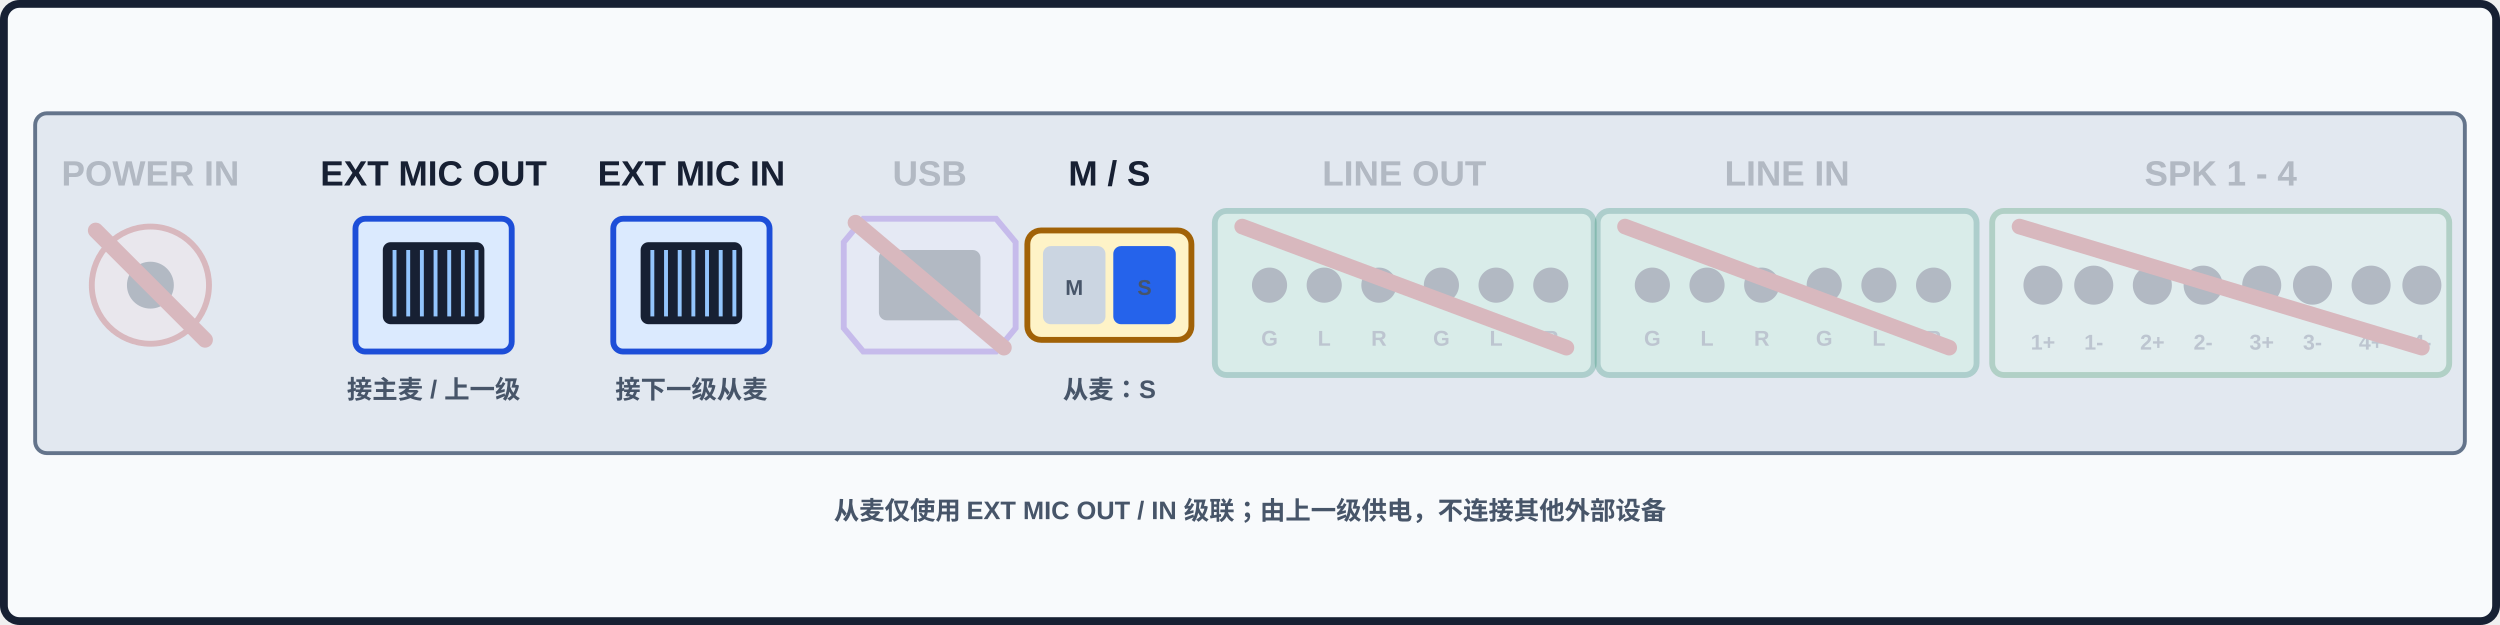
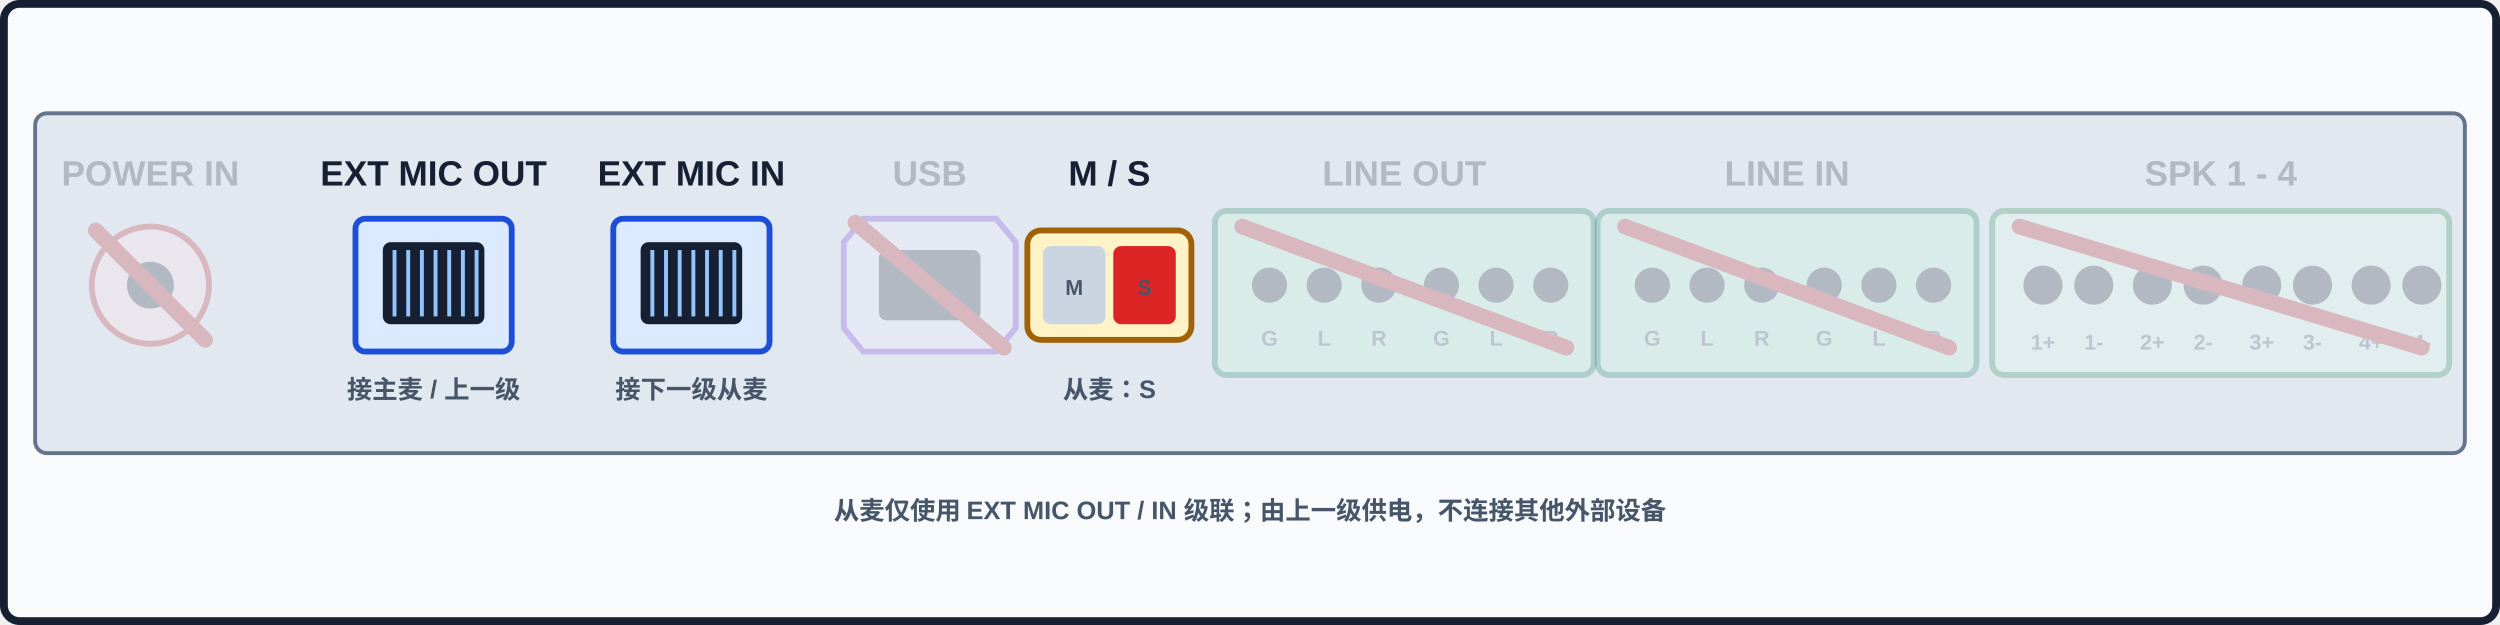
<svg xmlns="http://www.w3.org/2000/svg" viewBox="0 0 1280 320" role="img" aria-label="智能天花阵列麦克风从麦背面接口工程图">
  <style>
-     .body{fill:#f8fafc;stroke:#172033;stroke-width:4}.rail{fill:#e2e8f0;stroke:#64748b;stroke-width:2}.label{fill:#172033;font:700 18px Arial,"Microsoft YaHei",sans-serif;letter-spacing:0;text-anchor:middle}.small{fill:#475569;font:700 13px Arial,"Microsoft YaHei",sans-serif;letter-spacing:0;text-anchor:middle}.tiny{fill:#475569;font:700 11px Arial,"Microsoft YaHei",sans-serif;letter-spacing:0;text-anchor:middle}.rj45{fill:#dbeafe;stroke:#1d4ed8;stroke-width:3}.usb{fill:#ede9fe;stroke:#6d28d9;stroke-width:3}.phoenix{fill:#bbf7d0;stroke:#047857;stroke-width:3}.spk{fill:#dcfce7;stroke:#15803d;stroke-width:3}.hole{fill:#172033}.power{fill:#fee2e2;stroke:#b91c1c;stroke-width:3}.switch{fill:#fef3c7;stroke:#a16207;stroke-width:3}.selected{fill:#2563eb}.inactiveFill{fill:#cbd5e1}.disabled{opacity:.24}.slash{stroke:#b91c1c;stroke-width:8;stroke-linecap:round}
+     .body{fill:#f8fafc;stroke:#172033;stroke-width:4}.rail{fill:#e2e8f0;stroke:#64748b;stroke-width:2}.label{fill:#172033;font:700 18px Arial,"Microsoft YaHei",sans-serif;letter-spacing:0;text-anchor:middle}.small{fill:#475569;font:700 13px Arial,"Microsoft YaHei",sans-serif;letter-spacing:0;text-anchor:middle}.tiny{fill:#475569;font:700 11px Arial,"Microsoft YaHei",sans-serif;letter-spacing:0;text-anchor:middle}.rj45{fill:#dbeafe;stroke:#1d4ed8;stroke-width:3}.usb{fill:#ede9fe;stroke:#6d28d9;stroke-width:3}.phoenix{fill:#bbf7d0;stroke:#047857;stroke-width:3}.spk{fill:#dcfce7;stroke:#15803d;stroke-width:3}.hole{fill:#172033}.power{fill:#fee2e2;stroke:#b91c1c;stroke-width:3}.switch{fill:#fef3c7;stroke:#a16207;stroke-width:3}.selected{fill:#dc2626}.inactiveFill{fill:#cbd5e1}.disabled{opacity:.24}.slash{stroke:#b91c1c;stroke-width:8;stroke-linecap:round}
  </style>
  <rect class="body" x="2" y="2" width="1276" height="316" rx="8" />
  <rect class="rail" x="18" y="58" width="1244" height="174" rx="6" />
  <g class="disabled" aria-label="从麦不接本机电源">
    <circle class="power" cx="77" cy="146" r="30" />
    <circle class="hole" cx="77" cy="146" r="12" />
    <text class="label" x="77" y="95">POWER IN</text>
    <path class="slash" d="M49 118l56 56" />
  </g>
  <g aria-label="EXT MIC OUT 接上一级">
    <rect class="rj45" x="182" y="112" width="80" height="68" rx="5" />
    <rect class="hole" x="196" y="124" width="52" height="42" rx="4" />
    <path d="M202 128v34M209 128v34M216 128v34M223 128v34M230 128v34M237 128v34M244 128v34" stroke="#93c5fd" stroke-width="2" />
    <text class="label" x="222" y="95">EXT MIC OUT</text>
    <text class="small" x="222" y="204">接主麦 / 上一级</text>
  </g>
  <g aria-label="EXT MIC IN 接下一级">
    <rect class="rj45" x="314" y="112" width="80" height="68" rx="5" />
    <rect class="hole" x="328" y="124" width="52" height="42" rx="4" />
    <path d="M334 128v34M341 128v34M348 128v34M355 128v34M362 128v34M369 128v34M376 128v34" stroke="#93c5fd" stroke-width="2" />
    <text class="label" x="354" y="95">EXT MIC IN</text>
    <text class="small" x="354" y="204">接下一级从麦</text>
  </g>
  <g class="disabled" aria-label="从麦不使用USB">
    <path class="usb" d="M442 112h68l10 12v44l-10 12h-68l-10-12v-44z" />
    <rect class="hole" x="450" y="128" width="52" height="36" rx="4" />
    <text class="label" x="476" y="95">USB</text>
    <path class="slash" d="M438 114l76 64" />
  </g>
  <g aria-label="M S 主从拨码（左M右S）" data-switch-layout="left-m-right-s" data-selected-mode="S">
    <rect class="switch" x="526" y="118" width="84" height="56" rx="7" />
    <rect class="inactiveFill" x="534" y="126" width="32" height="40" rx="4" />
    <rect class="selected" x="570" y="126" width="32" height="40" rx="4" />
    <text class="label" x="568" y="95">M / S</text>
    <text class="tiny" x="550" y="151">M</text>
    <text class="tiny" x="586" y="151" fill="#fff">S</text>
    <text class="small" x="568" y="204">从麦：S</text>
  </g>
  <g class="disabled" aria-label="从麦不使用LINE OUT">
    <rect class="phoenix" x="622" y="108" width="194" height="84" rx="6" />
    <text class="label" x="719" y="95">LINE OUT</text>
    <circle class="hole" cx="650" cy="146" r="9" />
    <circle class="hole" cx="678" cy="146" r="9" />
    <circle class="hole" cx="706" cy="146" r="9" />
    <circle class="hole" cx="738" cy="146" r="9" />
    <circle class="hole" cx="766" cy="146" r="9" />
    <circle class="hole" cx="794" cy="146" r="9" />
    <text class="tiny" x="650" y="177">G</text>
    <text class="tiny" x="678" y="177">L</text>
    <text class="tiny" x="706" y="177">R</text>
    <text class="tiny" x="738" y="177">G</text>
    <text class="tiny" x="766" y="177">L</text>
    <text class="tiny" x="794" y="177">R</text>
    <path class="slash" d="M636 116l166 62" />
  </g>
  <g class="disabled" aria-label="从麦不使用LINE IN">
    <rect class="phoenix" x="818" y="108" width="194" height="84" rx="6" />
    <text class="label" x="915" y="95">LINE IN</text>
    <circle class="hole" cx="846" cy="146" r="9" />
    <circle class="hole" cx="874" cy="146" r="9" />
    <circle class="hole" cx="902" cy="146" r="9" />
    <circle class="hole" cx="934" cy="146" r="9" />
    <circle class="hole" cx="962" cy="146" r="9" />
    <circle class="hole" cx="990" cy="146" r="9" />
    <text class="tiny" x="846" y="177">G</text>
    <text class="tiny" x="874" y="177">L</text>
    <text class="tiny" x="902" y="177">R</text>
    <text class="tiny" x="934" y="177">G</text>
    <text class="tiny" x="962" y="177">L</text>
    <text class="tiny" x="990" y="177">R</text>
    <path class="slash" d="M832 116l166 62" />
  </g>
  <g class="disabled" aria-label="从麦不使用SPK">
    <rect class="spk" x="1020" y="108" width="234" height="84" rx="6" />
    <text class="label" x="1137" y="95">SPK 1 - 4</text>
    <circle class="hole" cx="1046" cy="146" r="10" />
    <circle class="hole" cx="1072" cy="146" r="10" />
    <circle class="hole" cx="1102" cy="146" r="10" />
    <circle class="hole" cx="1128" cy="146" r="10" />
    <circle class="hole" cx="1158" cy="146" r="10" />
    <circle class="hole" cx="1184" cy="146" r="10" />
    <circle class="hole" cx="1214" cy="146" r="10" />
    <circle class="hole" cx="1240" cy="146" r="10" />
    <text class="tiny" x="1046" y="179">1+</text>
    <text class="tiny" x="1072" y="179">1-</text>
    <text class="tiny" x="1102" y="179">2+</text>
    <text class="tiny" x="1128" y="179">2-</text>
    <text class="tiny" x="1158" y="179">3+</text>
    <text class="tiny" x="1184" y="179">3-</text>
    <text class="tiny" x="1214" y="179">4+</text>
    <text class="tiny" x="1240" y="179">4-</text>
    <path class="slash" d="M1034 116l206 62" />
  </g>
  <text class="small" x="640" y="266">从麦仅使用 EXT MIC OUT / IN 级联；由上一级供电，不连接其他外部设备</text>
</svg>
